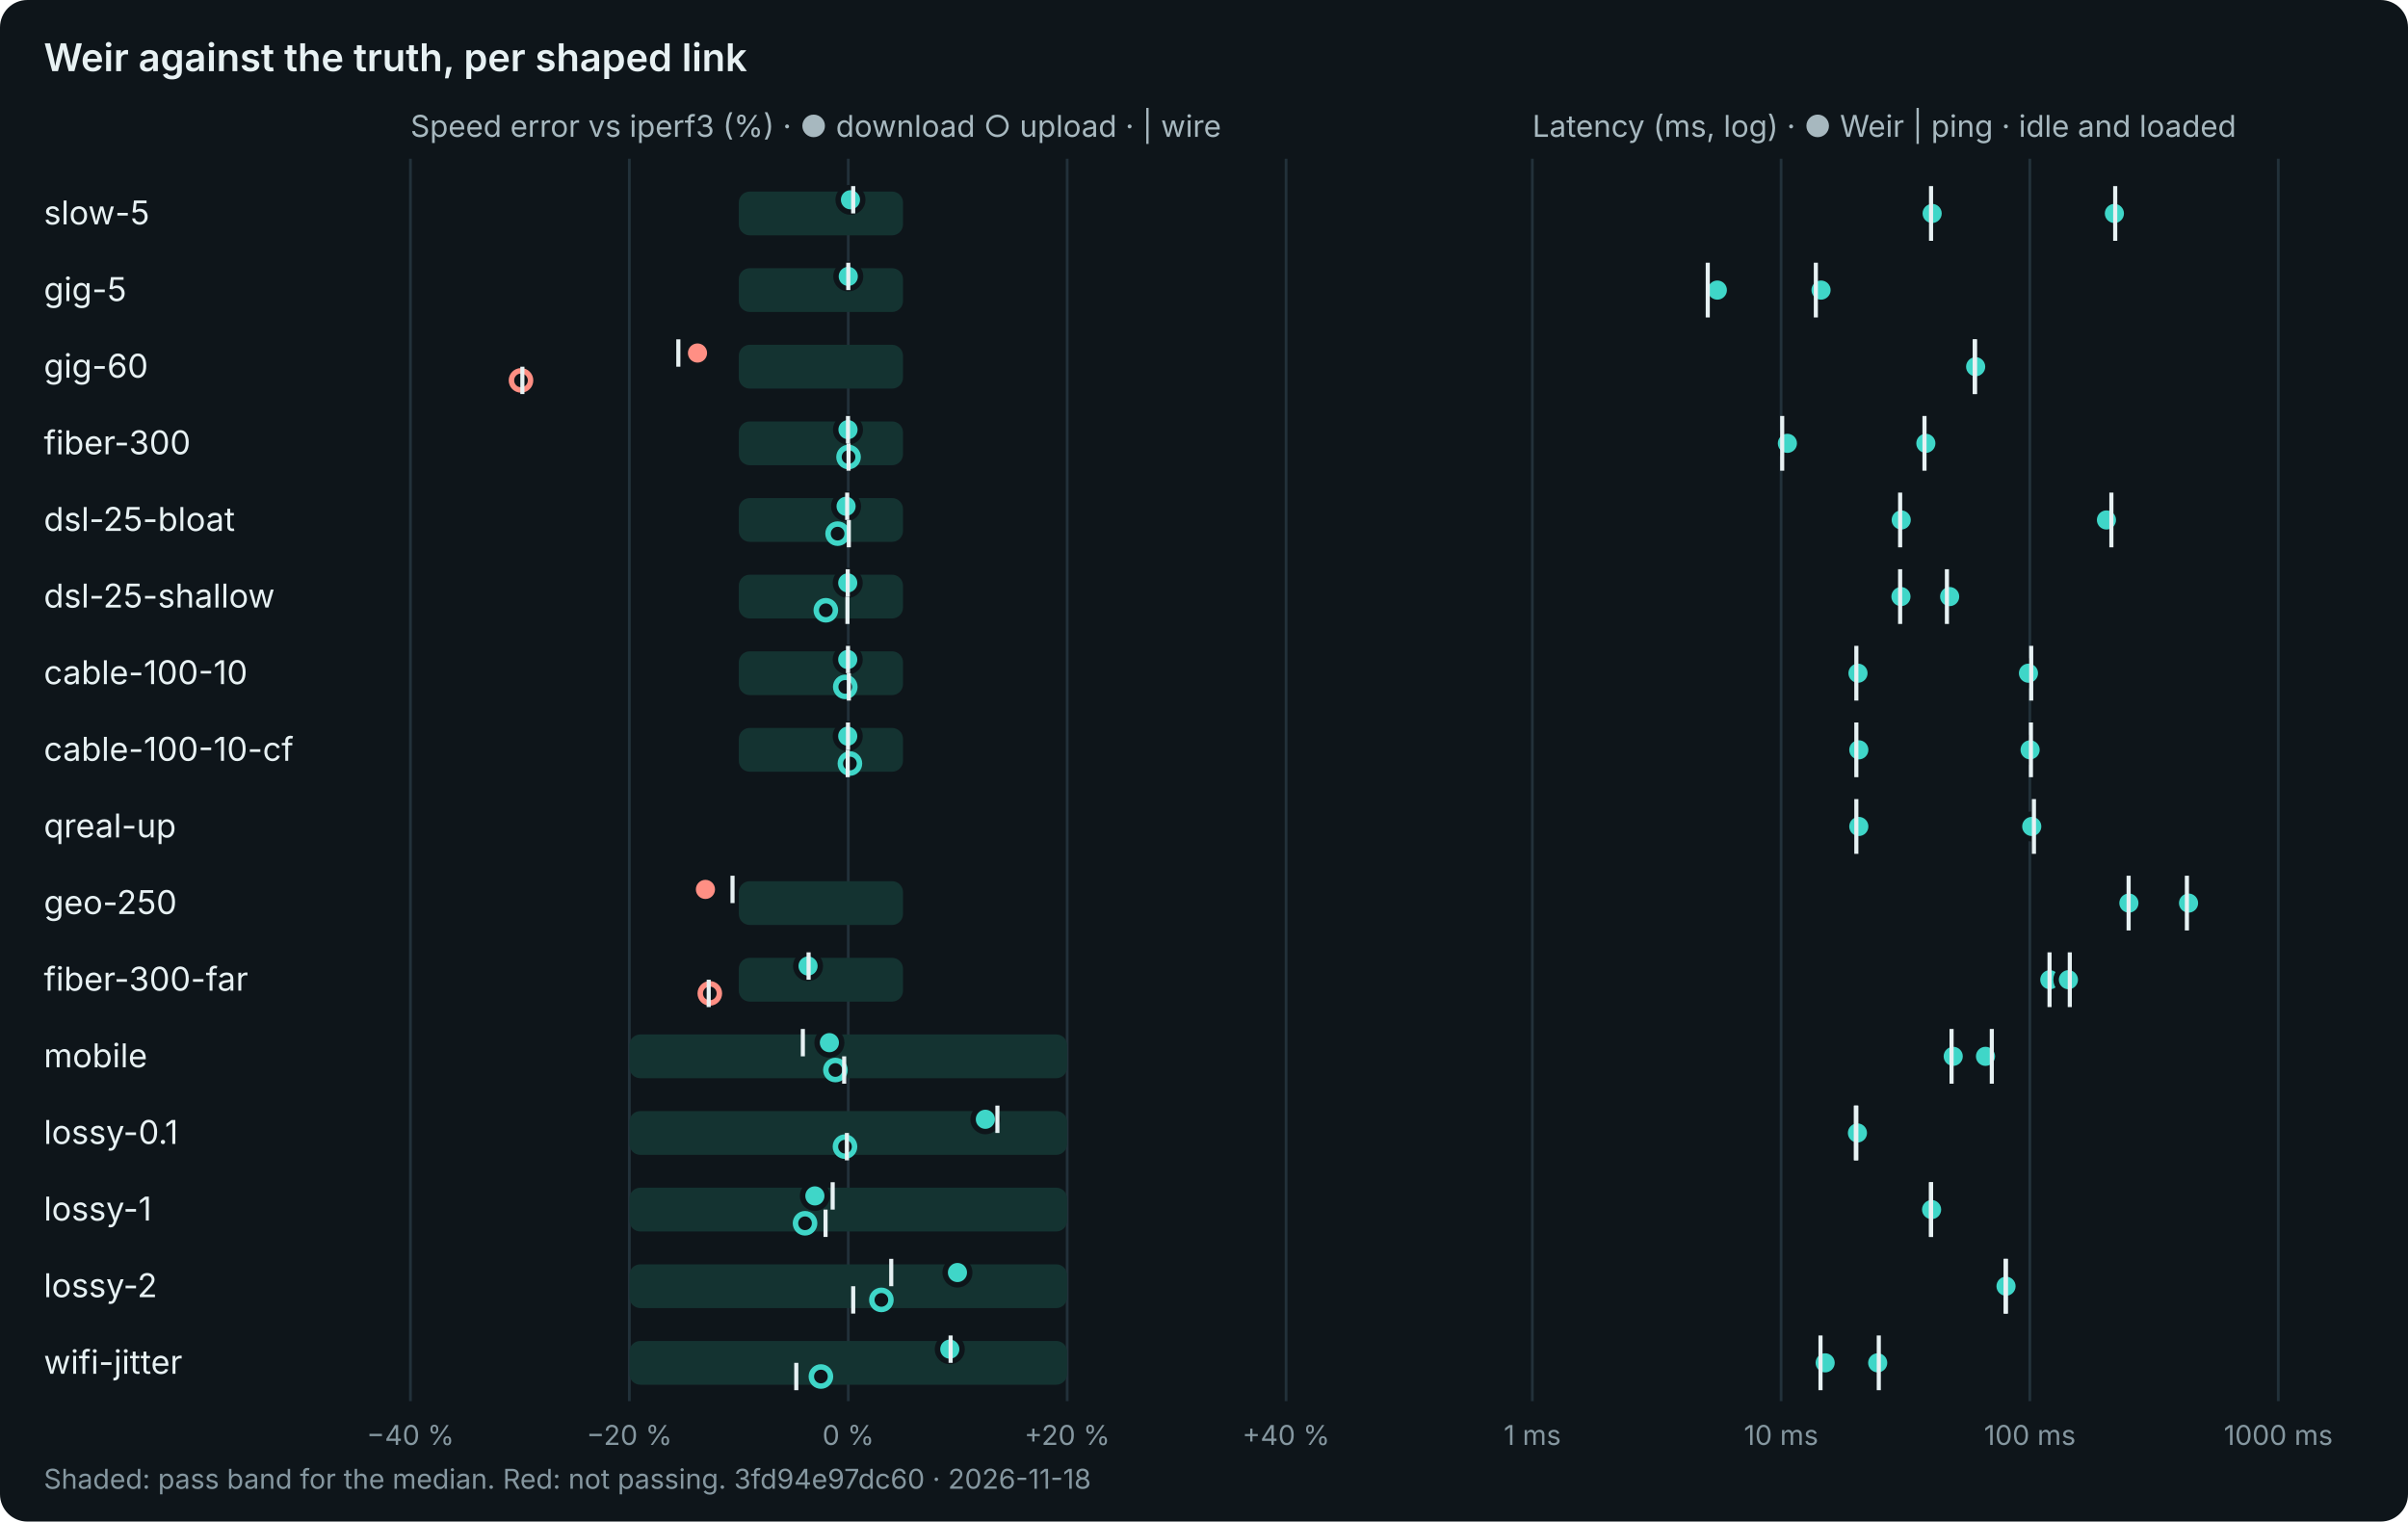
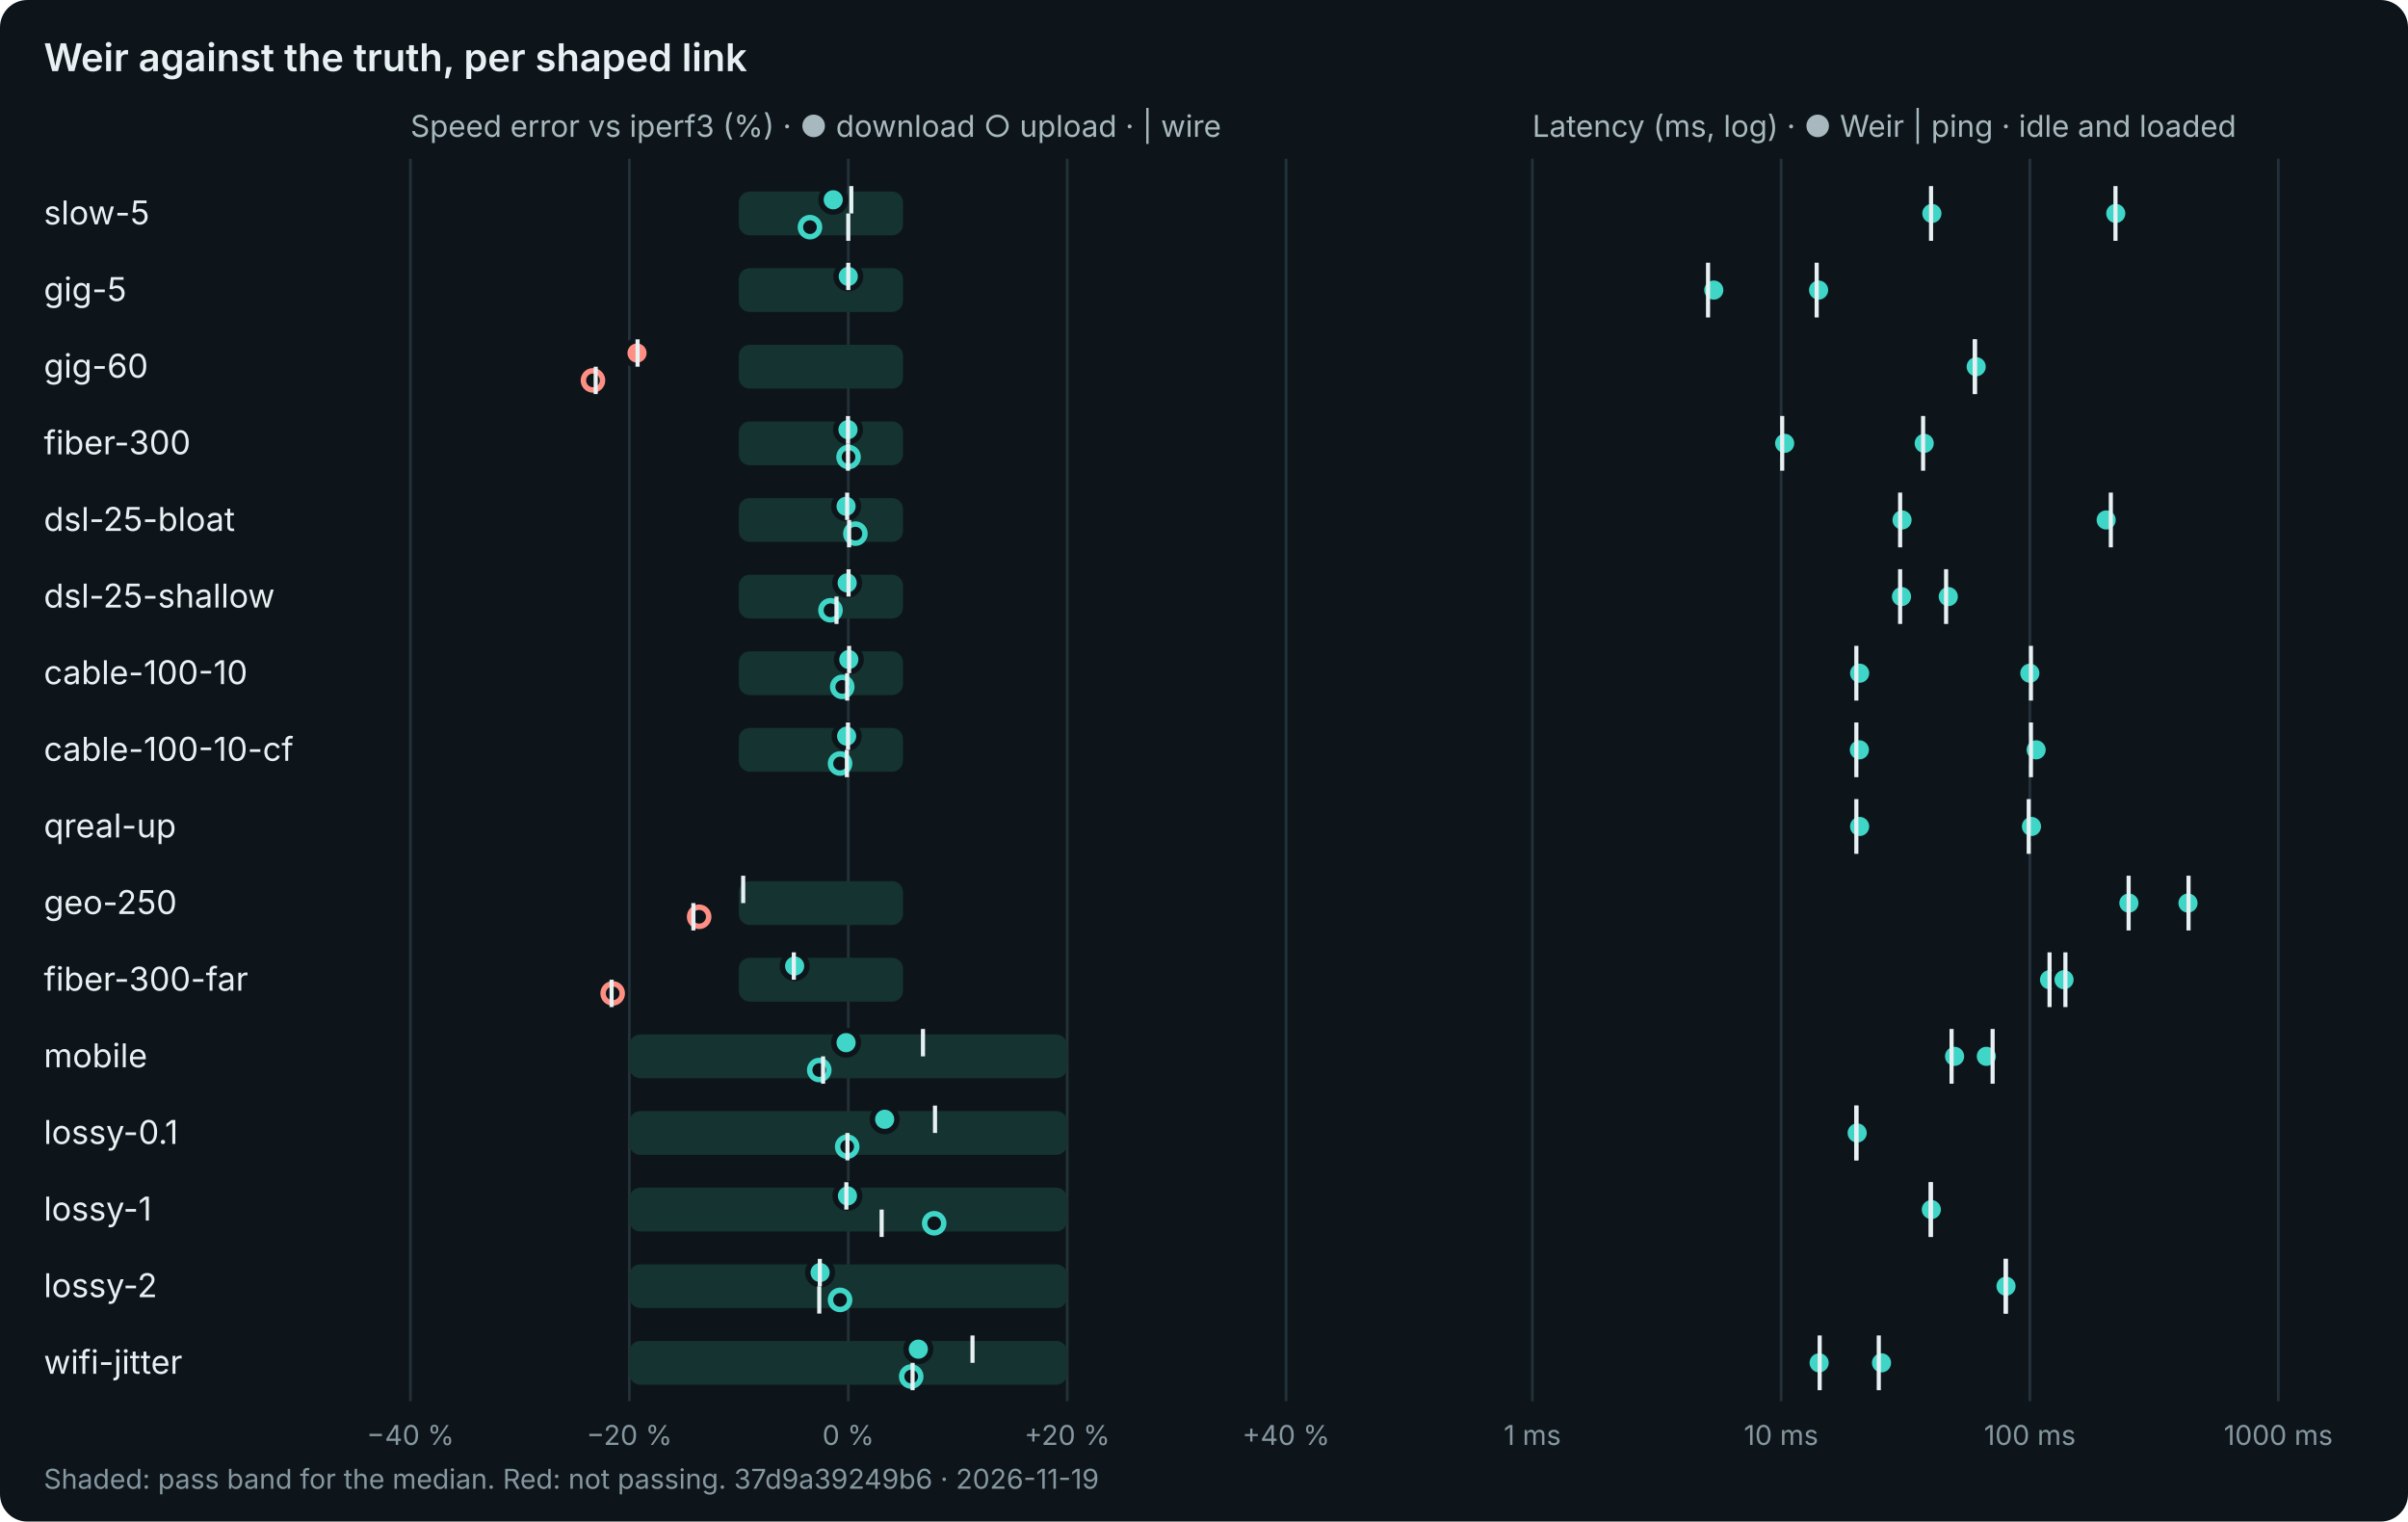
<svg xmlns="http://www.w3.org/2000/svg" width="880" height="556" viewBox="0 0 880 556" role="img" aria-label="Weir accuracy per shaped link, 16 links; ceiling for 1 Gbps is 956 Mbps">
  <style>text{font-family:-apple-system, BlinkMacSystemFont, "Segoe UI", system-ui, sans-serif;font-variant-numeric:tabular-nums;fill:#a7b8bf;font-size:11px}.title{fill:#e7f1f3;font-size:14px;font-weight:600}.axis-title{fill:#a7b8bf;font-size:11px}.label{fill:#e7f1f3;font-size:12px}.tick{fill:#8597a0;font-size:10px}.note{fill:#8597a0;font-size:10px}</style>
  <rect width="880" height="556" rx="10" fill="#0e151a" />
  <text x="16" y="26" class="title">Weir against the truth, per shaped link</text>
  <text x="150" y="50" class="axis-title">Speed error vs iperf3 (%) · ● download ○ upload · | wire</text>
  <text x="560" y="50" class="axis-title">Latency (ms, log) · ● Weir | ping · idle and loaded</text>
  <line x1="150" y1="58" x2="150" y2="512" stroke="#22313a" stroke-width="1" />
  <text x="150" y="528" class="tick" text-anchor="middle">−40 %</text>
  <line x1="230" y1="58" x2="230" y2="512" stroke="#22313a" stroke-width="1" />
  <text x="230" y="528" class="tick" text-anchor="middle">−20 %</text>
  <line x1="310" y1="58" x2="310" y2="512" stroke="#22313a" stroke-width="1" />
  <text x="310" y="528" class="tick" text-anchor="middle">0 %</text>
  <line x1="390" y1="58" x2="390" y2="512" stroke="#22313a" stroke-width="1" />
  <text x="390" y="528" class="tick" text-anchor="middle">+20 %</text>
  <line x1="470" y1="58" x2="470" y2="512" stroke="#22313a" stroke-width="1" />
  <text x="470" y="528" class="tick" text-anchor="middle">+40 %</text>
  <line x1="560" y1="58" x2="560" y2="512" stroke="#22313a" stroke-width="1" />
  <text x="560" y="528" class="tick" text-anchor="middle">1 ms</text>
  <line x1="650.9" y1="58" x2="650.9" y2="512" stroke="#22313a" stroke-width="1" />
  <text x="650.9" y="528" class="tick" text-anchor="middle">10 ms</text>
  <line x1="741.8" y1="58" x2="741.8" y2="512" stroke="#22313a" stroke-width="1" />
  <text x="741.8" y="528" class="tick" text-anchor="middle">100 ms</text>
  <line x1="832.6" y1="58" x2="832.6" y2="512" stroke="#22313a" stroke-width="1" />
  <text x="832.6" y="528" class="tick" text-anchor="middle">1000 ms</text>
  <text x="16" y="82" class="label">slow-5</text>
  <rect x="270" y="70" width="60" height="16" rx="4" fill="#143331" />
-   <circle cx="310.8" cy="73" r="4.5" fill="#3fd6c8" stroke="#0e151a" stroke-width="2" />
-   <circle cx="706.1" cy="78" r="4.5" fill="#3fd6c8" stroke="#0e151a" stroke-width="2" />
-   <circle cx="772.7" cy="78" r="4.5" fill="#3fd6c8" stroke="#0e151a" stroke-width="2" />
-   <line x1="311.8" y1="68" x2="311.8" y2="78" stroke="#e7f1f3" stroke-width="1.5" />
+   <circle cx="304.5" cy="73" r="4.5" fill="#3fd6c8" stroke="#0e151a" stroke-width="2" />
+   <circle cx="296" cy="83" r="3.5" fill="#0e151a" stroke="#3fd6c8" stroke-width="2" />
+   <circle cx="706" cy="78" r="4.5" fill="#3fd6c8" stroke="#0e151a" stroke-width="2" />
+   <circle cx="773.2" cy="78" r="4.5" fill="#3fd6c8" stroke="#0e151a" stroke-width="2" />
+   <line x1="311.1" y1="68" x2="311.1" y2="78" stroke="#e7f1f3" stroke-width="1.5" />
+   <line x1="310" y1="78" x2="310" y2="88" stroke="#e7f1f3" stroke-width="1.5" />
  <line x1="705.7" y1="68" x2="705.7" y2="88" stroke="#e7f1f3" stroke-width="1.5" />
-   <line x1="773" y1="68" x2="773" y2="88" stroke="#e7f1f3" stroke-width="1.5" />
+   <line x1="773.1" y1="68" x2="773.1" y2="88" stroke="#e7f1f3" stroke-width="1.5" />
  <text x="16" y="110" class="label">gig-5</text>
  <rect x="270" y="98" width="60" height="16" rx="4" fill="#143331" />
  <circle cx="310" cy="101" r="4.5" fill="#3fd6c8" stroke="#0e151a" stroke-width="2" />
-   <circle cx="627.6" cy="106" r="4.5" fill="#3fd6c8" stroke="#0e151a" stroke-width="2" />
-   <circle cx="665.5" cy="106" r="4.5" fill="#3fd6c8" stroke="#0e151a" stroke-width="2" />
+   <circle cx="626.3" cy="106" r="4.5" fill="#3fd6c8" stroke="#0e151a" stroke-width="2" />
+   <circle cx="664.6" cy="106" r="4.5" fill="#3fd6c8" stroke="#0e151a" stroke-width="2" />
  <line x1="310" y1="96" x2="310" y2="106" stroke="#e7f1f3" stroke-width="1.5" />
-   <line x1="624.1" y1="96" x2="624.1" y2="116" stroke="#e7f1f3" stroke-width="1.5" />
-   <line x1="663.6" y1="96" x2="663.6" y2="116" stroke="#e7f1f3" stroke-width="1.5" />
+   <line x1="624.2" y1="96" x2="624.2" y2="116" stroke="#e7f1f3" stroke-width="1.5" />
+   <line x1="663.9" y1="96" x2="663.9" y2="116" stroke="#e7f1f3" stroke-width="1.5" />
  <text x="16" y="138" class="label">gig-60</text>
  <rect x="270" y="126" width="60" height="16" rx="4" fill="#143331" />
-   <circle cx="254.9" cy="129" r="4.5" fill="#ff8f84" stroke="#0e151a" stroke-width="2" />
-   <circle cx="190.4" cy="139" r="3.5" fill="#0e151a" stroke="#ff8f84" stroke-width="2" />
-   <circle cx="722" cy="134" r="4.5" fill="#3fd6c8" stroke="#0e151a" stroke-width="2" />
-   <circle cx="722" cy="134" r="4.5" fill="#3fd6c8" stroke="#0e151a" stroke-width="2" />
-   <line x1="247.9" y1="124" x2="247.9" y2="134" stroke="#e7f1f3" stroke-width="1.5" />
-   <line x1="190.9" y1="134" x2="190.9" y2="144" stroke="#e7f1f3" stroke-width="1.5" />
+   <circle cx="232.8" cy="129" r="4.5" fill="#ff8f84" stroke="#0e151a" stroke-width="2" />
+   <circle cx="216.7" cy="139" r="3.5" fill="#0e151a" stroke="#ff8f84" stroke-width="2" />
+   <circle cx="721.9" cy="134" r="4.5" fill="#3fd6c8" stroke="#0e151a" stroke-width="2" />
+   <circle cx="722.2" cy="134" r="4.5" fill="#3fd6c8" stroke="#0e151a" stroke-width="2" />
+   <line x1="233" y1="124" x2="233" y2="134" stroke="#e7f1f3" stroke-width="1.5" />
+   <line x1="217.7" y1="134" x2="217.7" y2="144" stroke="#e7f1f3" stroke-width="1.5" />
  <line x1="721.7" y1="124" x2="721.7" y2="144" stroke="#e7f1f3" stroke-width="1.5" />
  <line x1="721.7" y1="124" x2="721.7" y2="144" stroke="#e7f1f3" stroke-width="1.5" />
  <text x="16" y="166" class="label">fiber-300</text>
  <rect x="270" y="154" width="60" height="16" rx="4" fill="#143331" />
  <circle cx="309.9" cy="157" r="4.5" fill="#3fd6c8" stroke="#0e151a" stroke-width="2" />
  <circle cx="310.1" cy="167" r="3.5" fill="#0e151a" stroke="#3fd6c8" stroke-width="2" />
-   <circle cx="653.2" cy="162" r="4.5" fill="#3fd6c8" stroke="#0e151a" stroke-width="2" />
-   <circle cx="703.8" cy="162" r="4.5" fill="#3fd6c8" stroke="#0e151a" stroke-width="2" />
+   <circle cx="652.2" cy="162" r="4.5" fill="#3fd6c8" stroke="#0e151a" stroke-width="2" />
+   <circle cx="703.2" cy="162" r="4.5" fill="#3fd6c8" stroke="#0e151a" stroke-width="2" />
  <line x1="309.9" y1="152" x2="309.9" y2="162" stroke="#e7f1f3" stroke-width="1.5" />
-   <line x1="310.1" y1="162" x2="310.1" y2="172" stroke="#e7f1f3" stroke-width="1.5" />
+   <line x1="309.9" y1="162" x2="309.9" y2="172" stroke="#e7f1f3" stroke-width="1.5" />
  <line x1="651.3" y1="152" x2="651.3" y2="172" stroke="#e7f1f3" stroke-width="1.5" />
-   <line x1="703.3" y1="152" x2="703.3" y2="172" stroke="#e7f1f3" stroke-width="1.5" />
+   <line x1="702.8" y1="152" x2="702.8" y2="172" stroke="#e7f1f3" stroke-width="1.5" />
  <text x="16" y="194" class="label">dsl-25-bloat</text>
  <rect x="270" y="182" width="60" height="16" rx="4" fill="#143331" />
  <circle cx="309.2" cy="185" r="4.5" fill="#3fd6c8" stroke="#0e151a" stroke-width="2" />
-   <circle cx="306.1" cy="195" r="3.5" fill="#0e151a" stroke="#3fd6c8" stroke-width="2" />
-   <circle cx="694.8" cy="190" r="4.5" fill="#3fd6c8" stroke="#0e151a" stroke-width="2" />
-   <circle cx="769.8" cy="190" r="4.5" fill="#3fd6c8" stroke="#0e151a" stroke-width="2" />
+   <circle cx="312.6" cy="195" r="3.5" fill="#0e151a" stroke="#3fd6c8" stroke-width="2" />
+   <circle cx="695.1" cy="190" r="4.5" fill="#3fd6c8" stroke="#0e151a" stroke-width="2" />
+   <circle cx="769.7" cy="190" r="4.5" fill="#3fd6c8" stroke="#0e151a" stroke-width="2" />
  <line x1="309.6" y1="180" x2="309.6" y2="190" stroke="#e7f1f3" stroke-width="1.5" />
-   <line x1="310.2" y1="190" x2="310.2" y2="200" stroke="#e7f1f3" stroke-width="1.5" />
+   <line x1="310.3" y1="190" x2="310.3" y2="200" stroke="#e7f1f3" stroke-width="1.5" />
  <line x1="694.4" y1="180" x2="694.4" y2="200" stroke="#e7f1f3" stroke-width="1.5" />
-   <line x1="771.6" y1="180" x2="771.6" y2="200" stroke="#e7f1f3" stroke-width="1.5" />
+   <line x1="771.4" y1="180" x2="771.4" y2="200" stroke="#e7f1f3" stroke-width="1.5" />
  <text x="16" y="222" class="label">dsl-25-shallow</text>
  <rect x="270" y="210" width="60" height="16" rx="4" fill="#143331" />
-   <circle cx="309.8" cy="213" r="4.5" fill="#3fd6c8" stroke="#0e151a" stroke-width="2" />
-   <circle cx="301.8" cy="223" r="3.5" fill="#0e151a" stroke="#3fd6c8" stroke-width="2" />
-   <circle cx="694.7" cy="218" r="4.5" fill="#3fd6c8" stroke="#0e151a" stroke-width="2" />
-   <circle cx="712.5" cy="218" r="4.5" fill="#3fd6c8" stroke="#0e151a" stroke-width="2" />
-   <line x1="309.8" y1="208" x2="309.8" y2="218" stroke="#e7f1f3" stroke-width="1.5" />
-   <line x1="309.7" y1="218" x2="309.7" y2="228" stroke="#e7f1f3" stroke-width="1.5" />
+   <circle cx="309.6" cy="213" r="4.5" fill="#3fd6c8" stroke="#0e151a" stroke-width="2" />
+   <circle cx="303.5" cy="223" r="3.5" fill="#0e151a" stroke="#3fd6c8" stroke-width="2" />
+   <circle cx="694.9" cy="218" r="4.5" fill="#3fd6c8" stroke="#0e151a" stroke-width="2" />
+   <circle cx="712" cy="218" r="4.5" fill="#3fd6c8" stroke="#0e151a" stroke-width="2" />
+   <line x1="310.1" y1="208" x2="310.1" y2="218" stroke="#e7f1f3" stroke-width="1.5" />
+   <line x1="305.7" y1="218" x2="305.7" y2="228" stroke="#e7f1f3" stroke-width="1.5" />
  <line x1="694.4" y1="208" x2="694.4" y2="228" stroke="#e7f1f3" stroke-width="1.5" />
-   <line x1="711.5" y1="208" x2="711.5" y2="228" stroke="#e7f1f3" stroke-width="1.5" />
+   <line x1="711.2" y1="208" x2="711.2" y2="228" stroke="#e7f1f3" stroke-width="1.5" />
  <text x="16" y="250" class="label">cable-100-10</text>
  <rect x="270" y="238" width="60" height="16" rx="4" fill="#143331" />
-   <circle cx="309.8" cy="241" r="4.5" fill="#3fd6c8" stroke="#0e151a" stroke-width="2" />
-   <circle cx="308.9" cy="251" r="3.5" fill="#0e151a" stroke="#3fd6c8" stroke-width="2" />
-   <circle cx="679" cy="246" r="4.5" fill="#3fd6c8" stroke="#0e151a" stroke-width="2" />
-   <circle cx="741.3" cy="246" r="4.5" fill="#3fd6c8" stroke="#0e151a" stroke-width="2" />
-   <line x1="309.9" y1="236" x2="309.9" y2="246" stroke="#e7f1f3" stroke-width="1.5" />
-   <line x1="310.2" y1="246" x2="310.2" y2="256" stroke="#e7f1f3" stroke-width="1.5" />
+   <circle cx="310.2" cy="241" r="4.5" fill="#3fd6c8" stroke="#0e151a" stroke-width="2" />
+   <circle cx="307.8" cy="251" r="3.5" fill="#0e151a" stroke="#3fd6c8" stroke-width="2" />
+   <circle cx="679.6" cy="246" r="4.5" fill="#3fd6c8" stroke="#0e151a" stroke-width="2" />
+   <circle cx="741.8" cy="246" r="4.5" fill="#3fd6c8" stroke="#0e151a" stroke-width="2" />
+   <line x1="310.3" y1="236" x2="310.3" y2="246" stroke="#e7f1f3" stroke-width="1.5" />
+   <line x1="309.6" y1="246" x2="309.6" y2="256" stroke="#e7f1f3" stroke-width="1.5" />
  <line x1="678.4" y1="236" x2="678.4" y2="256" stroke="#e7f1f3" stroke-width="1.5" />
-   <line x1="742.3" y1="236" x2="742.3" y2="256" stroke="#e7f1f3" stroke-width="1.5" />
+   <line x1="742.2" y1="236" x2="742.2" y2="256" stroke="#e7f1f3" stroke-width="1.5" />
  <text x="16" y="278" class="label">cable-100-10-cf</text>
  <rect x="270" y="266" width="60" height="16" rx="4" fill="#143331" />
-   <circle cx="309.8" cy="269" r="4.5" fill="#3fd6c8" stroke="#0e151a" stroke-width="2" />
-   <circle cx="310.6" cy="279" r="3.5" fill="#0e151a" stroke="#3fd6c8" stroke-width="2" />
-   <circle cx="679.3" cy="274" r="4.5" fill="#3fd6c8" stroke="#0e151a" stroke-width="2" />
-   <circle cx="741.9" cy="274" r="4.5" fill="#3fd6c8" stroke="#0e151a" stroke-width="2" />
+   <circle cx="309.4" cy="269" r="4.5" fill="#3fd6c8" stroke="#0e151a" stroke-width="2" />
+   <circle cx="307" cy="279" r="3.5" fill="#0e151a" stroke="#3fd6c8" stroke-width="2" />
+   <circle cx="679.5" cy="274" r="4.5" fill="#3fd6c8" stroke="#0e151a" stroke-width="2" />
+   <circle cx="744.1" cy="274" r="4.5" fill="#3fd6c8" stroke="#0e151a" stroke-width="2" />
  <line x1="309.9" y1="264" x2="309.9" y2="274" stroke="#e7f1f3" stroke-width="1.5" />
-   <line x1="309.8" y1="274" x2="309.8" y2="284" stroke="#e7f1f3" stroke-width="1.5" />
+   <line x1="309.5" y1="274" x2="309.5" y2="284" stroke="#e7f1f3" stroke-width="1.5" />
  <line x1="678.4" y1="264" x2="678.4" y2="284" stroke="#e7f1f3" stroke-width="1.5" />
  <line x1="742.2" y1="264" x2="742.2" y2="284" stroke="#e7f1f3" stroke-width="1.5" />
  <text x="16" y="306" class="label">qreal-up</text>
-   <circle cx="679.3" cy="302" r="4.5" fill="#3fd6c8" stroke="#0e151a" stroke-width="2" />
-   <circle cx="742.5" cy="302" r="4.5" fill="#3fd6c8" stroke="#0e151a" stroke-width="2" />
+   <circle cx="679.6" cy="302" r="4.5" fill="#3fd6c8" stroke="#0e151a" stroke-width="2" />
+   <circle cx="742.4" cy="302" r="4.5" fill="#3fd6c8" stroke="#0e151a" stroke-width="2" />
  <line x1="678.4" y1="292" x2="678.4" y2="312" stroke="#e7f1f3" stroke-width="1.5" />
-   <line x1="743.3" y1="292" x2="743.3" y2="312" stroke="#e7f1f3" stroke-width="1.5" />
+   <line x1="741.4" y1="292" x2="741.4" y2="312" stroke="#e7f1f3" stroke-width="1.5" />
  <text x="16" y="334" class="label">geo-250</text>
  <rect x="270" y="322" width="60" height="16" rx="4" fill="#143331" />
-   <circle cx="257.8" cy="325" r="4.5" fill="#ff8f84" stroke="#0e151a" stroke-width="2" />
+   <circle cx="255.5" cy="335" r="3.5" fill="#0e151a" stroke="#ff8f84" stroke-width="2" />
  <circle cx="778" cy="330" r="4.5" fill="#3fd6c8" stroke="#0e151a" stroke-width="2" />
-   <circle cx="799.8" cy="330" r="4.5" fill="#3fd6c8" stroke="#0e151a" stroke-width="2" />
-   <line x1="267.7" y1="320" x2="267.7" y2="330" stroke="#e7f1f3" stroke-width="1.5" />
+   <circle cx="799.6" cy="330" r="4.5" fill="#3fd6c8" stroke="#0e151a" stroke-width="2" />
+   <line x1="271.6" y1="320" x2="271.6" y2="330" stroke="#e7f1f3" stroke-width="1.5" />
+   <line x1="253.4" y1="330" x2="253.4" y2="340" stroke="#e7f1f3" stroke-width="1.5" />
  <line x1="777.9" y1="320" x2="777.9" y2="340" stroke="#e7f1f3" stroke-width="1.5" />
-   <line x1="799.2" y1="320" x2="799.2" y2="340" stroke="#e7f1f3" stroke-width="1.5" />
+   <line x1="799.8" y1="320" x2="799.8" y2="340" stroke="#e7f1f3" stroke-width="1.5" />
  <text x="16" y="362" class="label">fiber-300-far</text>
  <rect x="270" y="350" width="60" height="16" rx="4" fill="#143331" />
-   <circle cx="295.3" cy="353" r="4.5" fill="#3fd6c8" stroke="#0e151a" stroke-width="2" />
-   <circle cx="259.4" cy="363" r="3.5" fill="#0e151a" stroke="#ff8f84" stroke-width="2" />
-   <circle cx="749.1" cy="358" r="4.5" fill="#3fd6c8" stroke="#0e151a" stroke-width="2" />
-   <circle cx="755.9" cy="358" r="4.5" fill="#3fd6c8" stroke="#0e151a" stroke-width="2" />
-   <line x1="295.5" y1="348" x2="295.5" y2="358" stroke="#e7f1f3" stroke-width="1.5" />
-   <line x1="259" y1="358" x2="259" y2="368" stroke="#e7f1f3" stroke-width="1.5" />
+   <circle cx="290.4" cy="353" r="4.5" fill="#3fd6c8" stroke="#0e151a" stroke-width="2" />
+   <circle cx="223.9" cy="363" r="3.5" fill="#0e151a" stroke="#ff8f84" stroke-width="2" />
+   <circle cx="749" cy="358" r="4.5" fill="#3fd6c8" stroke="#0e151a" stroke-width="2" />
+   <circle cx="754.3" cy="358" r="4.5" fill="#3fd6c8" stroke="#0e151a" stroke-width="2" />
+   <line x1="290.1" y1="348" x2="290.1" y2="358" stroke="#e7f1f3" stroke-width="1.5" />
+   <line x1="223.5" y1="358" x2="223.5" y2="368" stroke="#e7f1f3" stroke-width="1.5" />
  <line x1="749" y1="348" x2="749" y2="368" stroke="#e7f1f3" stroke-width="1.5" />
-   <line x1="756.4" y1="348" x2="756.4" y2="368" stroke="#e7f1f3" stroke-width="1.5" />
+   <line x1="754.8" y1="348" x2="754.8" y2="368" stroke="#e7f1f3" stroke-width="1.5" />
  <text x="16" y="390" class="label">mobile</text>
  <rect x="230" y="378" width="160" height="16" rx="4" fill="#143331" />
-   <circle cx="303.1" cy="381" r="4.5" fill="#3fd6c8" stroke="#0e151a" stroke-width="2" />
-   <circle cx="305.3" cy="391" r="3.5" fill="#0e151a" stroke="#3fd6c8" stroke-width="2" />
-   <circle cx="713.8" cy="386" r="4.5" fill="#3fd6c8" stroke="#0e151a" stroke-width="2" />
-   <circle cx="725.6" cy="386" r="4.5" fill="#3fd6c8" stroke="#0e151a" stroke-width="2" />
-   <line x1="293.4" y1="376" x2="293.4" y2="386" stroke="#e7f1f3" stroke-width="1.5" />
-   <line x1="308.5" y1="386" x2="308.5" y2="396" stroke="#e7f1f3" stroke-width="1.5" />
+   <circle cx="309.2" cy="381" r="4.5" fill="#3fd6c8" stroke="#0e151a" stroke-width="2" />
+   <circle cx="299.4" cy="391" r="3.5" fill="#0e151a" stroke="#3fd6c8" stroke-width="2" />
+   <circle cx="714.3" cy="386" r="4.5" fill="#3fd6c8" stroke="#0e151a" stroke-width="2" />
+   <circle cx="725.9" cy="386" r="4.5" fill="#3fd6c8" stroke="#0e151a" stroke-width="2" />
+   <line x1="337.3" y1="376" x2="337.3" y2="386" stroke="#e7f1f3" stroke-width="1.5" />
+   <line x1="300.8" y1="386" x2="300.8" y2="396" stroke="#e7f1f3" stroke-width="1.5" />
  <line x1="713.2" y1="376" x2="713.2" y2="396" stroke="#e7f1f3" stroke-width="1.5" />
-   <line x1="727.9" y1="376" x2="727.9" y2="396" stroke="#e7f1f3" stroke-width="1.5" />
+   <line x1="728.2" y1="376" x2="728.2" y2="396" stroke="#e7f1f3" stroke-width="1.5" />
  <text x="16" y="418" class="label">lossy-0.1</text>
  <rect x="230" y="406" width="160" height="16" rx="4" fill="#143331" />
-   <circle cx="360.1" cy="409" r="4.5" fill="#3fd6c8" stroke="#0e151a" stroke-width="2" />
-   <circle cx="308.8" cy="419" r="3.5" fill="#0e151a" stroke="#3fd6c8" stroke-width="2" />
-   <circle cx="679.2" cy="414" r="4.5" fill="#3fd6c8" stroke="#0e151a" stroke-width="2" />
-   <circle cx="678.8" cy="414" r="4.5" fill="#3fd6c8" stroke="#0e151a" stroke-width="2" />
-   <line x1="364.5" y1="404" x2="364.5" y2="414" stroke="#e7f1f3" stroke-width="1.5" />
-   <line x1="309.5" y1="414" x2="309.5" y2="424" stroke="#e7f1f3" stroke-width="1.5" />
+   <circle cx="323.3" cy="409" r="4.5" fill="#3fd6c8" stroke="#0e151a" stroke-width="2" />
+   <circle cx="309.6" cy="419" r="3.5" fill="#0e151a" stroke="#3fd6c8" stroke-width="2" />
+   <circle cx="678.9" cy="414" r="4.5" fill="#3fd6c8" stroke="#0e151a" stroke-width="2" />
+   <circle cx="678.7" cy="414" r="4.5" fill="#3fd6c8" stroke="#0e151a" stroke-width="2" />
+   <line x1="341.7" y1="404" x2="341.7" y2="414" stroke="#e7f1f3" stroke-width="1.5" />
+   <line x1="309.7" y1="414" x2="309.7" y2="424" stroke="#e7f1f3" stroke-width="1.5" />
  <line x1="678.4" y1="404" x2="678.4" y2="424" stroke="#e7f1f3" stroke-width="1.5" />
-   <line x1="678.2" y1="404" x2="678.2" y2="424" stroke="#e7f1f3" stroke-width="1.5" />
+   <line x1="678.4" y1="404" x2="678.4" y2="424" stroke="#e7f1f3" stroke-width="1.5" />
  <text x="16" y="446" class="label">lossy-1</text>
  <rect x="230" y="434" width="160" height="16" rx="4" fill="#143331" />
-   <circle cx="297.8" cy="437" r="4.5" fill="#3fd6c8" stroke="#0e151a" stroke-width="2" />
-   <circle cx="294.2" cy="447" r="3.5" fill="#0e151a" stroke="#3fd6c8" stroke-width="2" />
-   <circle cx="706.3" cy="442" r="4.5" fill="#3fd6c8" stroke="#0e151a" stroke-width="2" />
+   <circle cx="309.7" cy="437" r="4.5" fill="#3fd6c8" stroke="#0e151a" stroke-width="2" />
+   <circle cx="341.4" cy="447" r="3.5" fill="#0e151a" stroke="#3fd6c8" stroke-width="2" />
  <circle cx="705.9" cy="442" r="4.5" fill="#3fd6c8" stroke="#0e151a" stroke-width="2" />
-   <line x1="304.3" y1="432" x2="304.3" y2="442" stroke="#e7f1f3" stroke-width="1.5" />
-   <line x1="301.7" y1="442" x2="301.7" y2="452" stroke="#e7f1f3" stroke-width="1.5" />
-   <line x1="705.7" y1="432" x2="705.7" y2="452" stroke="#e7f1f3" stroke-width="1.5" />
-   <line x1="705.7" y1="432" x2="705.7" y2="452" stroke="#e7f1f3" stroke-width="1.5" />
+   <circle cx="705.8" cy="442" r="4.5" fill="#3fd6c8" stroke="#0e151a" stroke-width="2" />
+   <line x1="309.3" y1="432" x2="309.3" y2="442" stroke="#e7f1f3" stroke-width="1.5" />
+   <line x1="322.2" y1="442" x2="322.2" y2="452" stroke="#e7f1f3" stroke-width="1.5" />
+   <line x1="705.6" y1="432" x2="705.6" y2="452" stroke="#e7f1f3" stroke-width="1.5" />
+   <line x1="705.6" y1="432" x2="705.6" y2="452" stroke="#e7f1f3" stroke-width="1.5" />
  <text x="16" y="474" class="label">lossy-2</text>
  <rect x="230" y="462" width="160" height="16" rx="4" fill="#143331" />
-   <circle cx="349.9" cy="465" r="4.5" fill="#3fd6c8" stroke="#0e151a" stroke-width="2" />
-   <circle cx="322.1" cy="475" r="3.5" fill="#0e151a" stroke="#3fd6c8" stroke-width="2" />
+   <circle cx="299.7" cy="465" r="4.5" fill="#3fd6c8" stroke="#0e151a" stroke-width="2" />
+   <circle cx="307" cy="475" r="3.5" fill="#0e151a" stroke="#3fd6c8" stroke-width="2" />
  <circle cx="733.2" cy="470" r="4.5" fill="#3fd6c8" stroke="#0e151a" stroke-width="2" />
  <circle cx="733.1" cy="470" r="4.5" fill="#3fd6c8" stroke="#0e151a" stroke-width="2" />
-   <line x1="325.7" y1="460" x2="325.7" y2="470" stroke="#e7f1f3" stroke-width="1.5" />
-   <line x1="311.8" y1="470" x2="311.8" y2="480" stroke="#e7f1f3" stroke-width="1.5" />
+   <line x1="299.6" y1="460" x2="299.6" y2="470" stroke="#e7f1f3" stroke-width="1.5" />
+   <line x1="299.4" y1="470" x2="299.4" y2="480" stroke="#e7f1f3" stroke-width="1.5" />
  <line x1="733" y1="460" x2="733" y2="480" stroke="#e7f1f3" stroke-width="1.5" />
  <line x1="733" y1="460" x2="733" y2="480" stroke="#e7f1f3" stroke-width="1.5" />
  <text x="16" y="502" class="label">wifi-jitter</text>
  <rect x="230" y="490" width="160" height="16" rx="4" fill="#143331" />
-   <circle cx="347.1" cy="493" r="4.5" fill="#3fd6c8" stroke="#0e151a" stroke-width="2" />
-   <circle cx="300" cy="503" r="3.5" fill="#0e151a" stroke="#3fd6c8" stroke-width="2" />
-   <circle cx="667" cy="498" r="4.5" fill="#3fd6c8" stroke="#0e151a" stroke-width="2" />
-   <circle cx="686.2" cy="498" r="4.5" fill="#3fd6c8" stroke="#0e151a" stroke-width="2" />
-   <line x1="347.4" y1="488" x2="347.4" y2="498" stroke="#e7f1f3" stroke-width="1.5" />
-   <line x1="291" y1="498" x2="291" y2="508" stroke="#e7f1f3" stroke-width="1.5" />
-   <line x1="665.3" y1="488" x2="665.3" y2="508" stroke="#e7f1f3" stroke-width="1.5" />
+   <circle cx="335.6" cy="493" r="4.5" fill="#3fd6c8" stroke="#0e151a" stroke-width="2" />
+   <circle cx="333" cy="503" r="3.5" fill="#0e151a" stroke="#3fd6c8" stroke-width="2" />
+   <circle cx="664.8" cy="498" r="4.5" fill="#3fd6c8" stroke="#0e151a" stroke-width="2" />
+   <circle cx="687.6" cy="498" r="4.5" fill="#3fd6c8" stroke="#0e151a" stroke-width="2" />
+   <line x1="355.4" y1="488" x2="355.4" y2="498" stroke="#e7f1f3" stroke-width="1.5" />
+   <line x1="333.5" y1="498" x2="333.5" y2="508" stroke="#e7f1f3" stroke-width="1.5" />
+   <line x1="665" y1="488" x2="665" y2="508" stroke="#e7f1f3" stroke-width="1.5" />
  <line x1="686.6" y1="488" x2="686.6" y2="508" stroke="#e7f1f3" stroke-width="1.5" />
-   <text x="16" y="544" class="note">Shaded: pass band for the median. Red: not passing. 3fd94e97dc60 · 2026-11-18</text>
+   <text x="16" y="544" class="note">Shaded: pass band for the median. Red: not passing. 37d9a39249b6 · 2026-11-19</text>
</svg>
